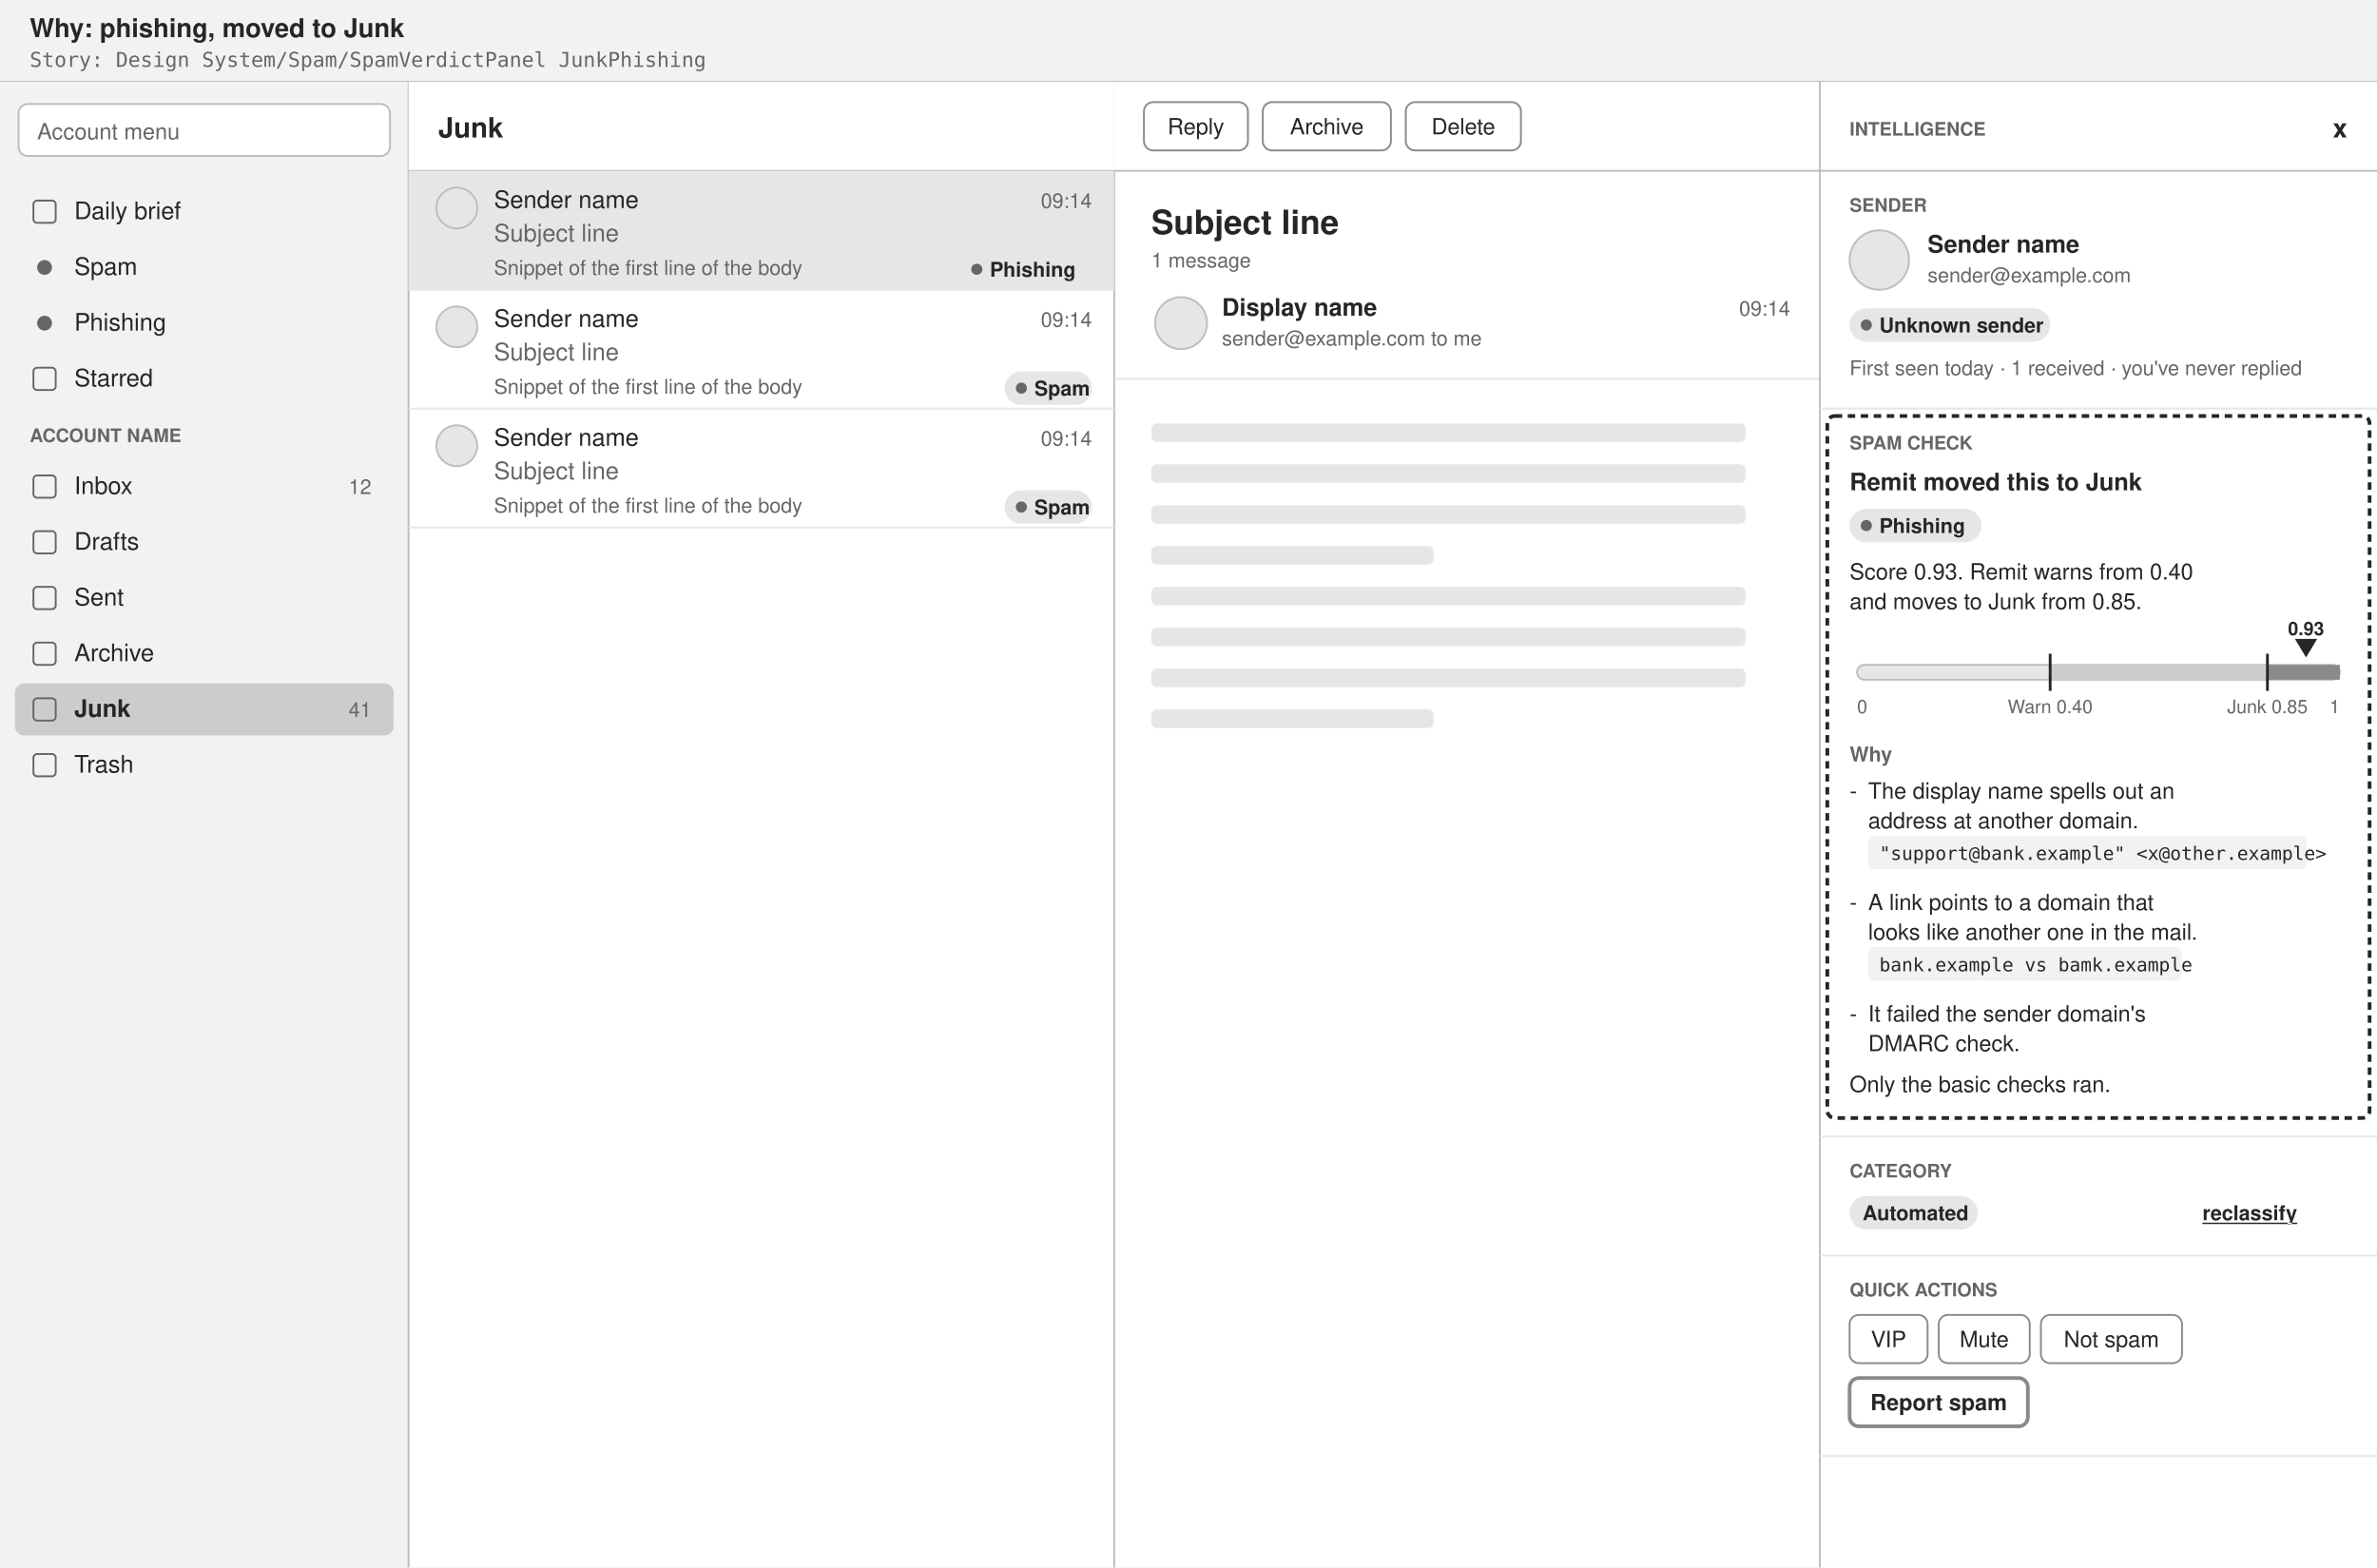
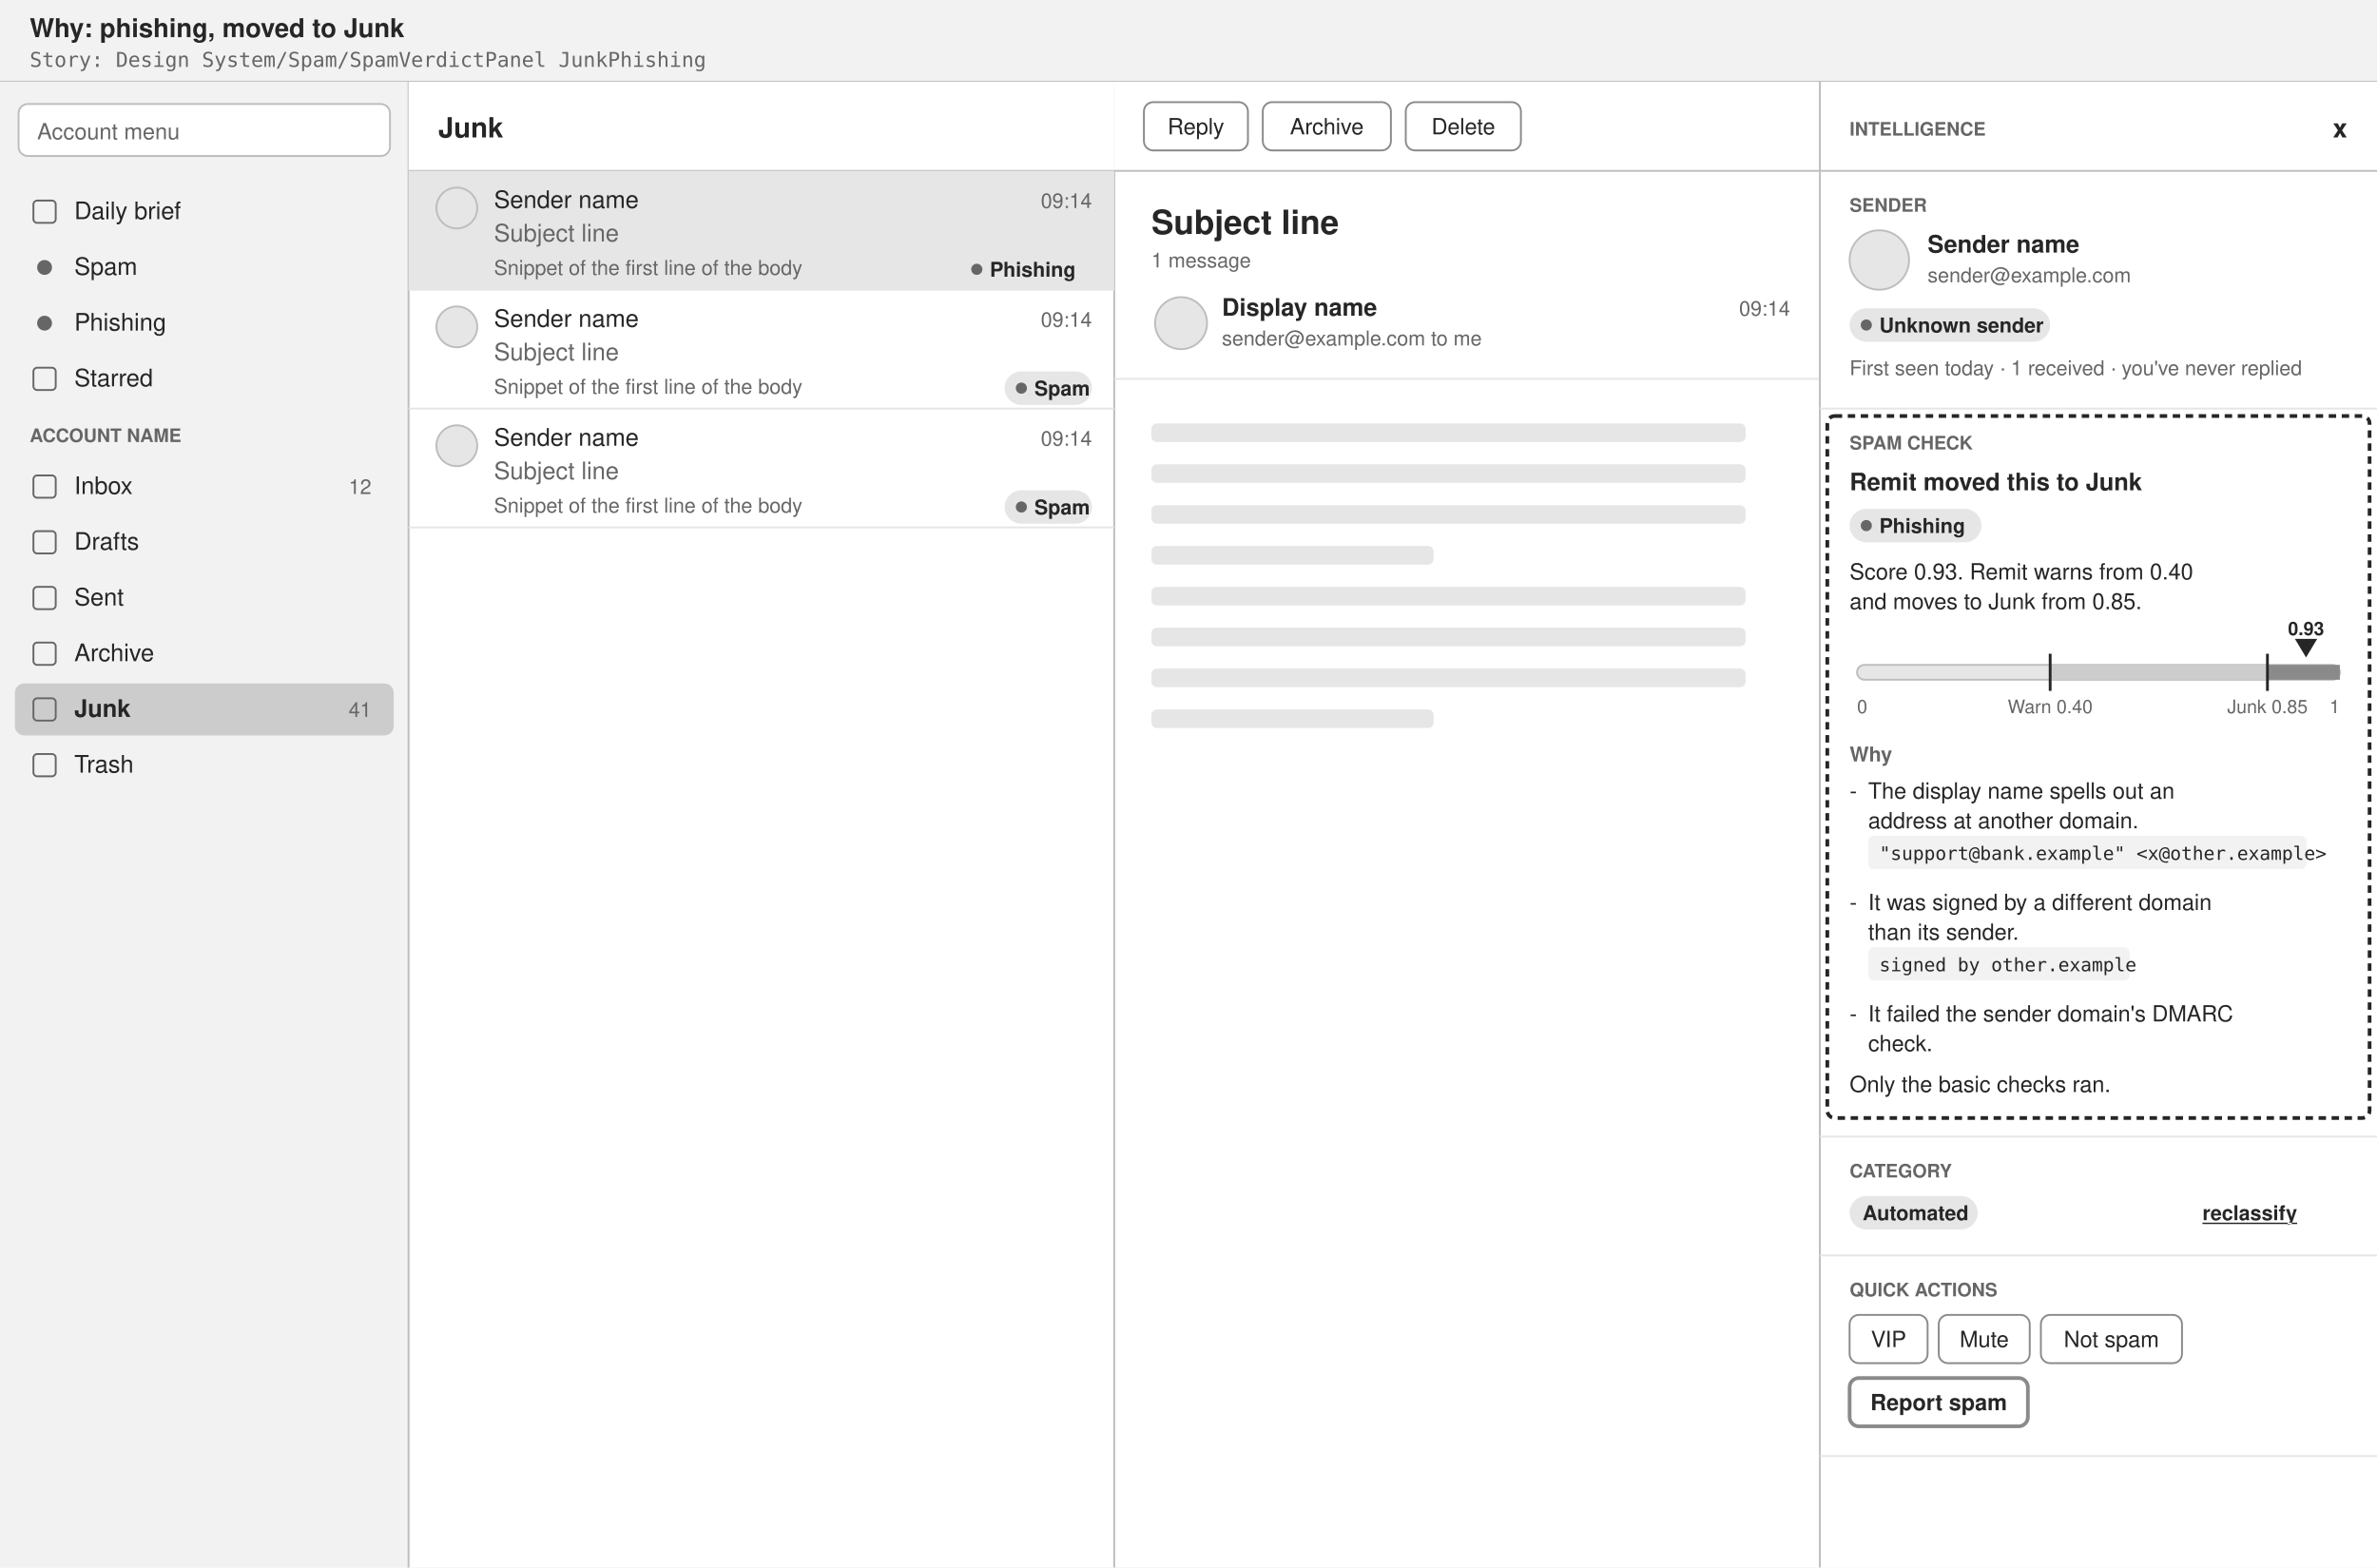
<svg xmlns="http://www.w3.org/2000/svg" width="1280" height="844" viewBox="0 0 1280 844" font-family="Helvetica, Arial, sans-serif">
  <rect x="0" y="0" width="1280" height="844" fill="#ffffff" stroke="none" stroke-width="1" />
  <rect x="0" y="0" width="1280" height="44" fill="#f2f2f2" stroke="none" stroke-width="1" />
  <line x1="0" y1="44" x2="1280" y2="44" stroke="#bdbdbd" stroke-width="1" />
  <text x="16" y="20" font-size="14" fill="#262626" font-weight="700">Why: phishing, moved to Junk</text>
  <text x="16" y="36" font-size="11" fill="#666666" font-family="monospace">Story: Design System/Spam/SpamVerdictPanel JunkPhishing</text>
  <g transform="translate(0,44)">
    <rect x="0" y="0" width="220" height="800" fill="#f2f2f2" stroke="none" stroke-width="1" />
    <line x1="220" y1="0" x2="220" y2="800" stroke="#bdbdbd" stroke-width="1" />
    <rect x="10" y="12" width="200" height="28" fill="#ffffff" stroke="#bdbdbd" stroke-width="1" rx="5" />
    <text x="20" y="31" font-size="12" fill="#666666">Account menu</text>
    <rect x="18" y="64" width="12" height="12" fill="none" stroke="#666666" stroke-width="1" rx="2" />
    <text x="40" y="74" font-size="13" fill="#262626" font-weight="400">Daily brief</text>
    <circle cx="24" cy="100" r="4" fill="#666666" />
    <text x="40" y="104" font-size="13" fill="#262626" font-weight="400">Spam</text>
    <circle cx="24" cy="130" r="4" fill="#666666" />
    <text x="40" y="134" font-size="13" fill="#262626" font-weight="400">Phishing</text>
    <rect x="18" y="154" width="12" height="12" fill="none" stroke="#666666" stroke-width="1" rx="2" />
    <text x="40" y="164" font-size="13" fill="#262626" font-weight="400">Starred</text>
    <text x="16" y="194" font-size="10" fill="#666666" font-weight="700">ACCOUNT NAME</text>
    <rect x="18" y="212" width="12" height="12" fill="none" stroke="#666666" stroke-width="1" rx="2" />
    <text x="40" y="222" font-size="13" fill="#262626" font-weight="400">Inbox</text>
    <text x="200" y="222" font-size="11" fill="#666666" text-anchor="end">12</text>
    <rect x="18" y="242" width="12" height="12" fill="none" stroke="#666666" stroke-width="1" rx="2" />
    <text x="40" y="252" font-size="13" fill="#262626" font-weight="400">Drafts</text>
    <rect x="18" y="272" width="12" height="12" fill="none" stroke="#666666" stroke-width="1" rx="2" />
    <text x="40" y="282" font-size="13" fill="#262626" font-weight="400">Sent</text>
    <rect x="18" y="302" width="12" height="12" fill="none" stroke="#666666" stroke-width="1" rx="2" />
    <text x="40" y="312" font-size="13" fill="#262626" font-weight="400">Archive</text>
    <rect x="8" y="324" width="204" height="28" fill="#cccccc" stroke="none" stroke-width="1" rx="5" />
    <rect x="18" y="332" width="12" height="12" fill="none" stroke="#666666" stroke-width="1" rx="2" />
    <text x="40" y="342" font-size="13" fill="#262626" font-weight="600">Junk</text>
    <text x="200" y="342" font-size="11" fill="#666666" text-anchor="end">41</text>
    <rect x="18" y="362" width="12" height="12" fill="none" stroke="#666666" stroke-width="1" rx="2" />
    <text x="40" y="372" font-size="13" fill="#262626" font-weight="400">Trash</text>
    <line x1="600" y1="0" x2="600" y2="800" stroke="#bdbdbd" stroke-width="1" />
    <rect x="220" y="0" width="380" height="48" fill="#ffffff" stroke="none" stroke-width="1" />
    <line x1="220" y1="48" x2="600" y2="48" stroke="#bdbdbd" stroke-width="1" />
    <text x="236" y="30" font-size="15" fill="#262626" font-weight="700">Junk</text>
    <rect x="220" y="48" width="380" height="64" fill="#e6e6e6" stroke="none" stroke-width="1" />
    <circle cx="246" cy="68" r="11" fill="#e6e6e6" stroke="#bdbdbd" />
    <text x="266" y="68" font-size="13" fill="#262626" font-weight="500">Sender name</text>
    <text x="588" y="68" font-size="11" fill="#666666" text-anchor="end">09:14</text>
    <text x="266" y="86" font-size="13" fill="#666666">Subject line</text>
    <rect x="517" y="92" width="71" height="18" fill="#e6e6e6" stroke="none" stroke-width="1" rx="9" />
    <circle cx="526" cy="101" r="3" fill="#666666" />
    <text x="533" y="105" font-size="11" fill="#262626" font-weight="600">Phishing</text>
    <text x="266" y="104" font-size="11" fill="#666666">Snippet of the first line of the body</text>
    <line x1="220" y1="112" x2="600" y2="112" stroke="#e6e6e6" stroke-width="1" />
    <circle cx="246" cy="132" r="11" fill="#e6e6e6" stroke="#bdbdbd" />
    <text x="266" y="132" font-size="13" fill="#262626" font-weight="500">Sender name</text>
    <text x="588" y="132" font-size="11" fill="#666666" text-anchor="end">09:14</text>
    <text x="266" y="150" font-size="13" fill="#666666">Subject line</text>
    <rect x="541" y="156" width="47" height="18" fill="#e6e6e6" stroke="none" stroke-width="1" rx="9" />
    <circle cx="550" cy="165" r="3" fill="#666666" />
    <text x="557" y="169" font-size="11" fill="#262626" font-weight="600">Spam</text>
    <text x="266" y="168" font-size="11" fill="#666666">Snippet of the first line of the body</text>
    <line x1="220" y1="176" x2="600" y2="176" stroke="#e6e6e6" stroke-width="1" />
    <circle cx="246" cy="196" r="11" fill="#e6e6e6" stroke="#bdbdbd" />
    <text x="266" y="196" font-size="13" fill="#262626" font-weight="500">Sender name</text>
    <text x="588" y="196" font-size="11" fill="#666666" text-anchor="end">09:14</text>
    <text x="266" y="214" font-size="13" fill="#666666">Subject line</text>
    <rect x="541" y="220" width="47" height="18" fill="#e6e6e6" stroke="none" stroke-width="1" rx="9" />
    <circle cx="550" cy="229" r="3" fill="#666666" />
    <text x="557" y="233" font-size="11" fill="#262626" font-weight="600">Spam</text>
    <text x="266" y="232" font-size="11" fill="#666666">Snippet of the first line of the body</text>
    <line x1="220" y1="240" x2="600" y2="240" stroke="#e6e6e6" stroke-width="1" />
    <rect x="600" y="0" width="380" height="48" fill="#ffffff" stroke="none" stroke-width="1" />
    <line x1="600" y1="48" x2="980" y2="48" stroke="#bdbdbd" stroke-width="1" />
    <rect x="616" y="11" width="56" height="26" fill="#ffffff" stroke="#8a8a8a" stroke-width="1" rx="5" />
    <text x="644" y="28.32" font-size="12" fill="#262626" font-weight="500" text-anchor="middle">Reply</text>
    <rect x="680" y="11" width="69" height="26" fill="#ffffff" stroke="#8a8a8a" stroke-width="1" rx="5" />
    <text x="714.5" y="28.32" font-size="12" fill="#262626" font-weight="500" text-anchor="middle">Archive</text>
    <rect x="757" y="11" width="62" height="26" fill="#ffffff" stroke="#8a8a8a" stroke-width="1" rx="5" />
    <text x="788" y="28.32" font-size="12" fill="#262626" font-weight="500" text-anchor="middle">Delete</text>
    <text x="620" y="82" font-size="18" fill="#262626" font-weight="700">Subject line</text>
    <text x="620" y="100" font-size="11" fill="#666666">1 message</text>
    <circle cx="636" cy="130" r="14" fill="#e6e6e6" stroke="#bdbdbd" />
    <text x="658" y="126" font-size="13" fill="#262626" font-weight="600">Display name</text>
    <text x="658" y="142" font-size="11" fill="#666666">sender@example.com  to me</text>
    <text x="964" y="126" font-size="11" fill="#666666" text-anchor="end">09:14</text>
    <line x1="600" y1="160" x2="980" y2="160" stroke="#e6e6e6" stroke-width="1" />
    <rect x="620" y="184" width="320" height="10" fill="#e6e6e6" stroke="none" stroke-width="1" rx="3" />
    <rect x="620" y="206" width="320" height="10" fill="#e6e6e6" stroke="none" stroke-width="1" rx="3" />
    <rect x="620" y="228" width="320" height="10" fill="#e6e6e6" stroke="none" stroke-width="1" rx="3" />
    <rect x="620" y="250" width="152" height="10" fill="#e6e6e6" stroke="none" stroke-width="1" rx="3" />
    <rect x="620" y="272" width="320" height="10" fill="#e6e6e6" stroke="none" stroke-width="1" rx="3" />
    <rect x="620" y="294" width="320" height="10" fill="#e6e6e6" stroke="none" stroke-width="1" rx="3" />
    <rect x="620" y="316" width="320" height="10" fill="#e6e6e6" stroke="none" stroke-width="1" rx="3" />
    <rect x="620" y="338" width="152" height="10" fill="#e6e6e6" stroke="none" stroke-width="1" rx="3" />
    <rect x="980" y="0" width="300" height="800" fill="#ffffff" stroke="none" stroke-width="1" />
    <line x1="980" y1="0" x2="980" y2="800" stroke="#bdbdbd" stroke-width="1" />
    <line x1="980" y1="48" x2="1280" y2="48" stroke="#bdbdbd" stroke-width="1" />
    <text x="996" y="29" font-size="10" fill="#666666" font-weight="700">INTELLIGENCE</text>
    <text x="1264" y="30" font-size="14" fill="#262626" font-weight="700" text-anchor="end">x</text>
    <text x="996" y="70" font-size="10" fill="#666666" font-weight="700">SENDER</text>
    <g transform="translate(996,80)">
      <circle cx="16" cy="16" r="16" fill="#e6e6e6" stroke="#bdbdbd" />
      <text x="42" y="12" font-size="13" fill="#262626" font-weight="600">Sender name</text>
      <text x="42" y="28" font-size="11" fill="#666666">sender@example.com</text>
      <rect x="0" y="42" width="108" height="18" fill="#e6e6e6" stroke="none" stroke-width="1" rx="9" />
      <circle cx="9" cy="51" r="3" fill="#666666" />
      <text x="16" y="55" font-size="11" fill="#262626" font-weight="600">Unknown sender</text>
      <text x="0" y="78" font-size="11" fill="#666666">First seen today  ·  1 received  ·  you've never replied</text>
    </g>
    <line x1="980" y1="176" x2="1280" y2="176" stroke="#e6e6e6" stroke-width="1" />
    <rect x="984" y="180" width="292" height="378" fill="none" stroke="#262626" stroke-width="2" rx="4" stroke-dasharray="4 3" />
    <text x="996" y="198" font-size="10" fill="#666666" font-weight="700">SPAM CHECK</text>
    <g transform="translate(996,208)">
      <text x="0" y="12" font-size="13" fill="#262626" font-weight="700">Remit moved this to Junk</text>
      <rect x="0" y="22" width="71" height="18" fill="#e6e6e6" stroke="none" stroke-width="1" rx="9" />
      <circle cx="9" cy="31" r="3" fill="#666666" />
      <text x="16" y="35" font-size="11" fill="#262626" font-weight="600">Phishing</text>
      <text x="0" y="60" font-size="12" fill="#262626">Score 0.93. Remit warns from 0.40</text>
      <text x="0" y="76" font-size="12" fill="#262626">and moves to Junk from 0.85.</text>
      <g transform="translate(0,88)">
        <rect x="4" y="18" width="260" height="8" fill="#e6e6e6" stroke="#bdbdbd" stroke-width="1" rx="4" />
        <rect x="108" y="18" width="117" height="8" fill="#cccccc" stroke="none" stroke-width="1" />
        <rect x="225" y="18" width="39" height="8" fill="#8a8a8a" stroke="none" stroke-width="1" />
        <line x1="108" y1="12" x2="108" y2="32" stroke="#262626" stroke-width="1.5" />
        <text x="108" y="44" font-size="10" fill="#666666" text-anchor="middle">Warn 0.40</text>
        <line x1="225" y1="12" x2="225" y2="32" stroke="#262626" stroke-width="1.5" />
        <text x="225" y="44" font-size="10" fill="#666666" text-anchor="middle">Junk 0.85</text>
        <path d="M239.8 4 L251.8 4 L245.8 14 Z" fill="#262626" />
        <text x="245.8" y="2" font-size="10" fill="#262626" font-weight="700" text-anchor="middle">0.93</text>
        <text x="4" y="44" font-size="10" fill="#666666">0</text>
        <text x="264" y="44" font-size="10" fill="#666666" text-anchor="end">1</text>
      </g>
      <text x="0" y="158" font-size="11" fill="#666666" font-weight="700">Why</text>
      <text x="0" y="178" font-size="12" fill="#262626">-</text>
      <text x="10" y="178" font-size="12" fill="#262626">The display name spells out an</text>
      <text x="10" y="194" font-size="12" fill="#262626">address at another domain.</text>
      <rect x="10" y="198" width="236" height="18" fill="#f2f2f2" stroke="none" stroke-width="1" rx="3" />
      <text x="16" y="211" font-size="10" fill="#262626" font-family="monospace">"support@bank.example" &lt;x@other.example&gt;</text>
      <text x="0" y="238" font-size="12" fill="#262626">-</text>
-       <text x="10" y="238" font-size="12" fill="#262626">A link points to a domain that</text>
-       <text x="10" y="254" font-size="12" fill="#262626">looks like another one in the mail.</text>
-       <rect x="10" y="258" width="168.8" height="18" fill="#f2f2f2" stroke="none" stroke-width="1" rx="3" />
-       <text x="16" y="271" font-size="10" fill="#262626" font-family="monospace">bank.example vs bamk.example</text>
+       <text x="10" y="238" font-size="12" fill="#262626">It was signed by a different domain</text>
+       <text x="10" y="254" font-size="12" fill="#262626">than its sender.</text>
+       <rect x="10" y="258" width="140.8" height="18" fill="#f2f2f2" stroke="none" stroke-width="1" rx="3" />
+       <text x="16" y="271" font-size="10" fill="#262626" font-family="monospace">signed by other.example</text>
      <text x="0" y="298" font-size="12" fill="#262626">-</text>
-       <text x="10" y="298" font-size="12" fill="#262626">It failed the sender domain's</text>
-       <text x="10" y="314" font-size="12" fill="#262626">DMARC check.</text>
+       <text x="10" y="298" font-size="12" fill="#262626">It failed the sender domain's DMARC</text>
+       <text x="10" y="314" font-size="12" fill="#262626">check.</text>
      <text x="0" y="336" font-size="12" fill="#262626">Only the basic checks ran.</text>
    </g>
    <line x1="980" y1="568" x2="1280" y2="568" stroke="#e6e6e6" stroke-width="1" />
    <text x="996" y="590" font-size="10" fill="#666666" font-weight="700">CATEGORY</text>
    <g transform="translate(996,600)">
      <rect x="0" y="0" width="69" height="18" fill="#e6e6e6" stroke="none" stroke-width="1" rx="9" />
      <text x="7" y="13" font-size="11" fill="#262626" font-weight="600">Automated</text>
      <text x="190" y="13" font-size="11" fill="#262626" font-weight="600" text-decoration="underline">reclassify</text>
    </g>
    <line x1="980" y1="632" x2="1280" y2="632" stroke="#e6e6e6" stroke-width="1" />
    <text x="996" y="654" font-size="10" fill="#666666" font-weight="700">QUICK ACTIONS</text>
    <g transform="translate(996,664)">
      <rect x="0" y="0" width="42" height="26" fill="#ffffff" stroke="#8a8a8a" stroke-width="1" rx="5" />
      <text x="21" y="17.32" font-size="12" fill="#262626" font-weight="500" text-anchor="middle">VIP</text>
      <rect x="48" y="0" width="49" height="26" fill="#ffffff" stroke="#8a8a8a" stroke-width="1" rx="5" />
      <text x="72.5" y="17.32" font-size="12" fill="#262626" font-weight="500" text-anchor="middle">Mute</text>
      <rect x="103" y="0" width="76" height="26" fill="#ffffff" stroke="#8a8a8a" stroke-width="1" rx="5" />
      <text x="141" y="17.32" font-size="12" fill="#262626" font-weight="500" text-anchor="middle">Not spam</text>
      <rect x="0" y="34" width="96" height="26" fill="#ffffff" stroke="#8a8a8a" stroke-width="2" rx="5" />
      <text x="48" y="51.32" font-size="12" fill="#262626" font-weight="600" text-anchor="middle">Report spam</text>
    </g>
    <line x1="980" y1="740" x2="1280" y2="740" stroke="#e6e6e6" stroke-width="1" />
  </g>
</svg>
